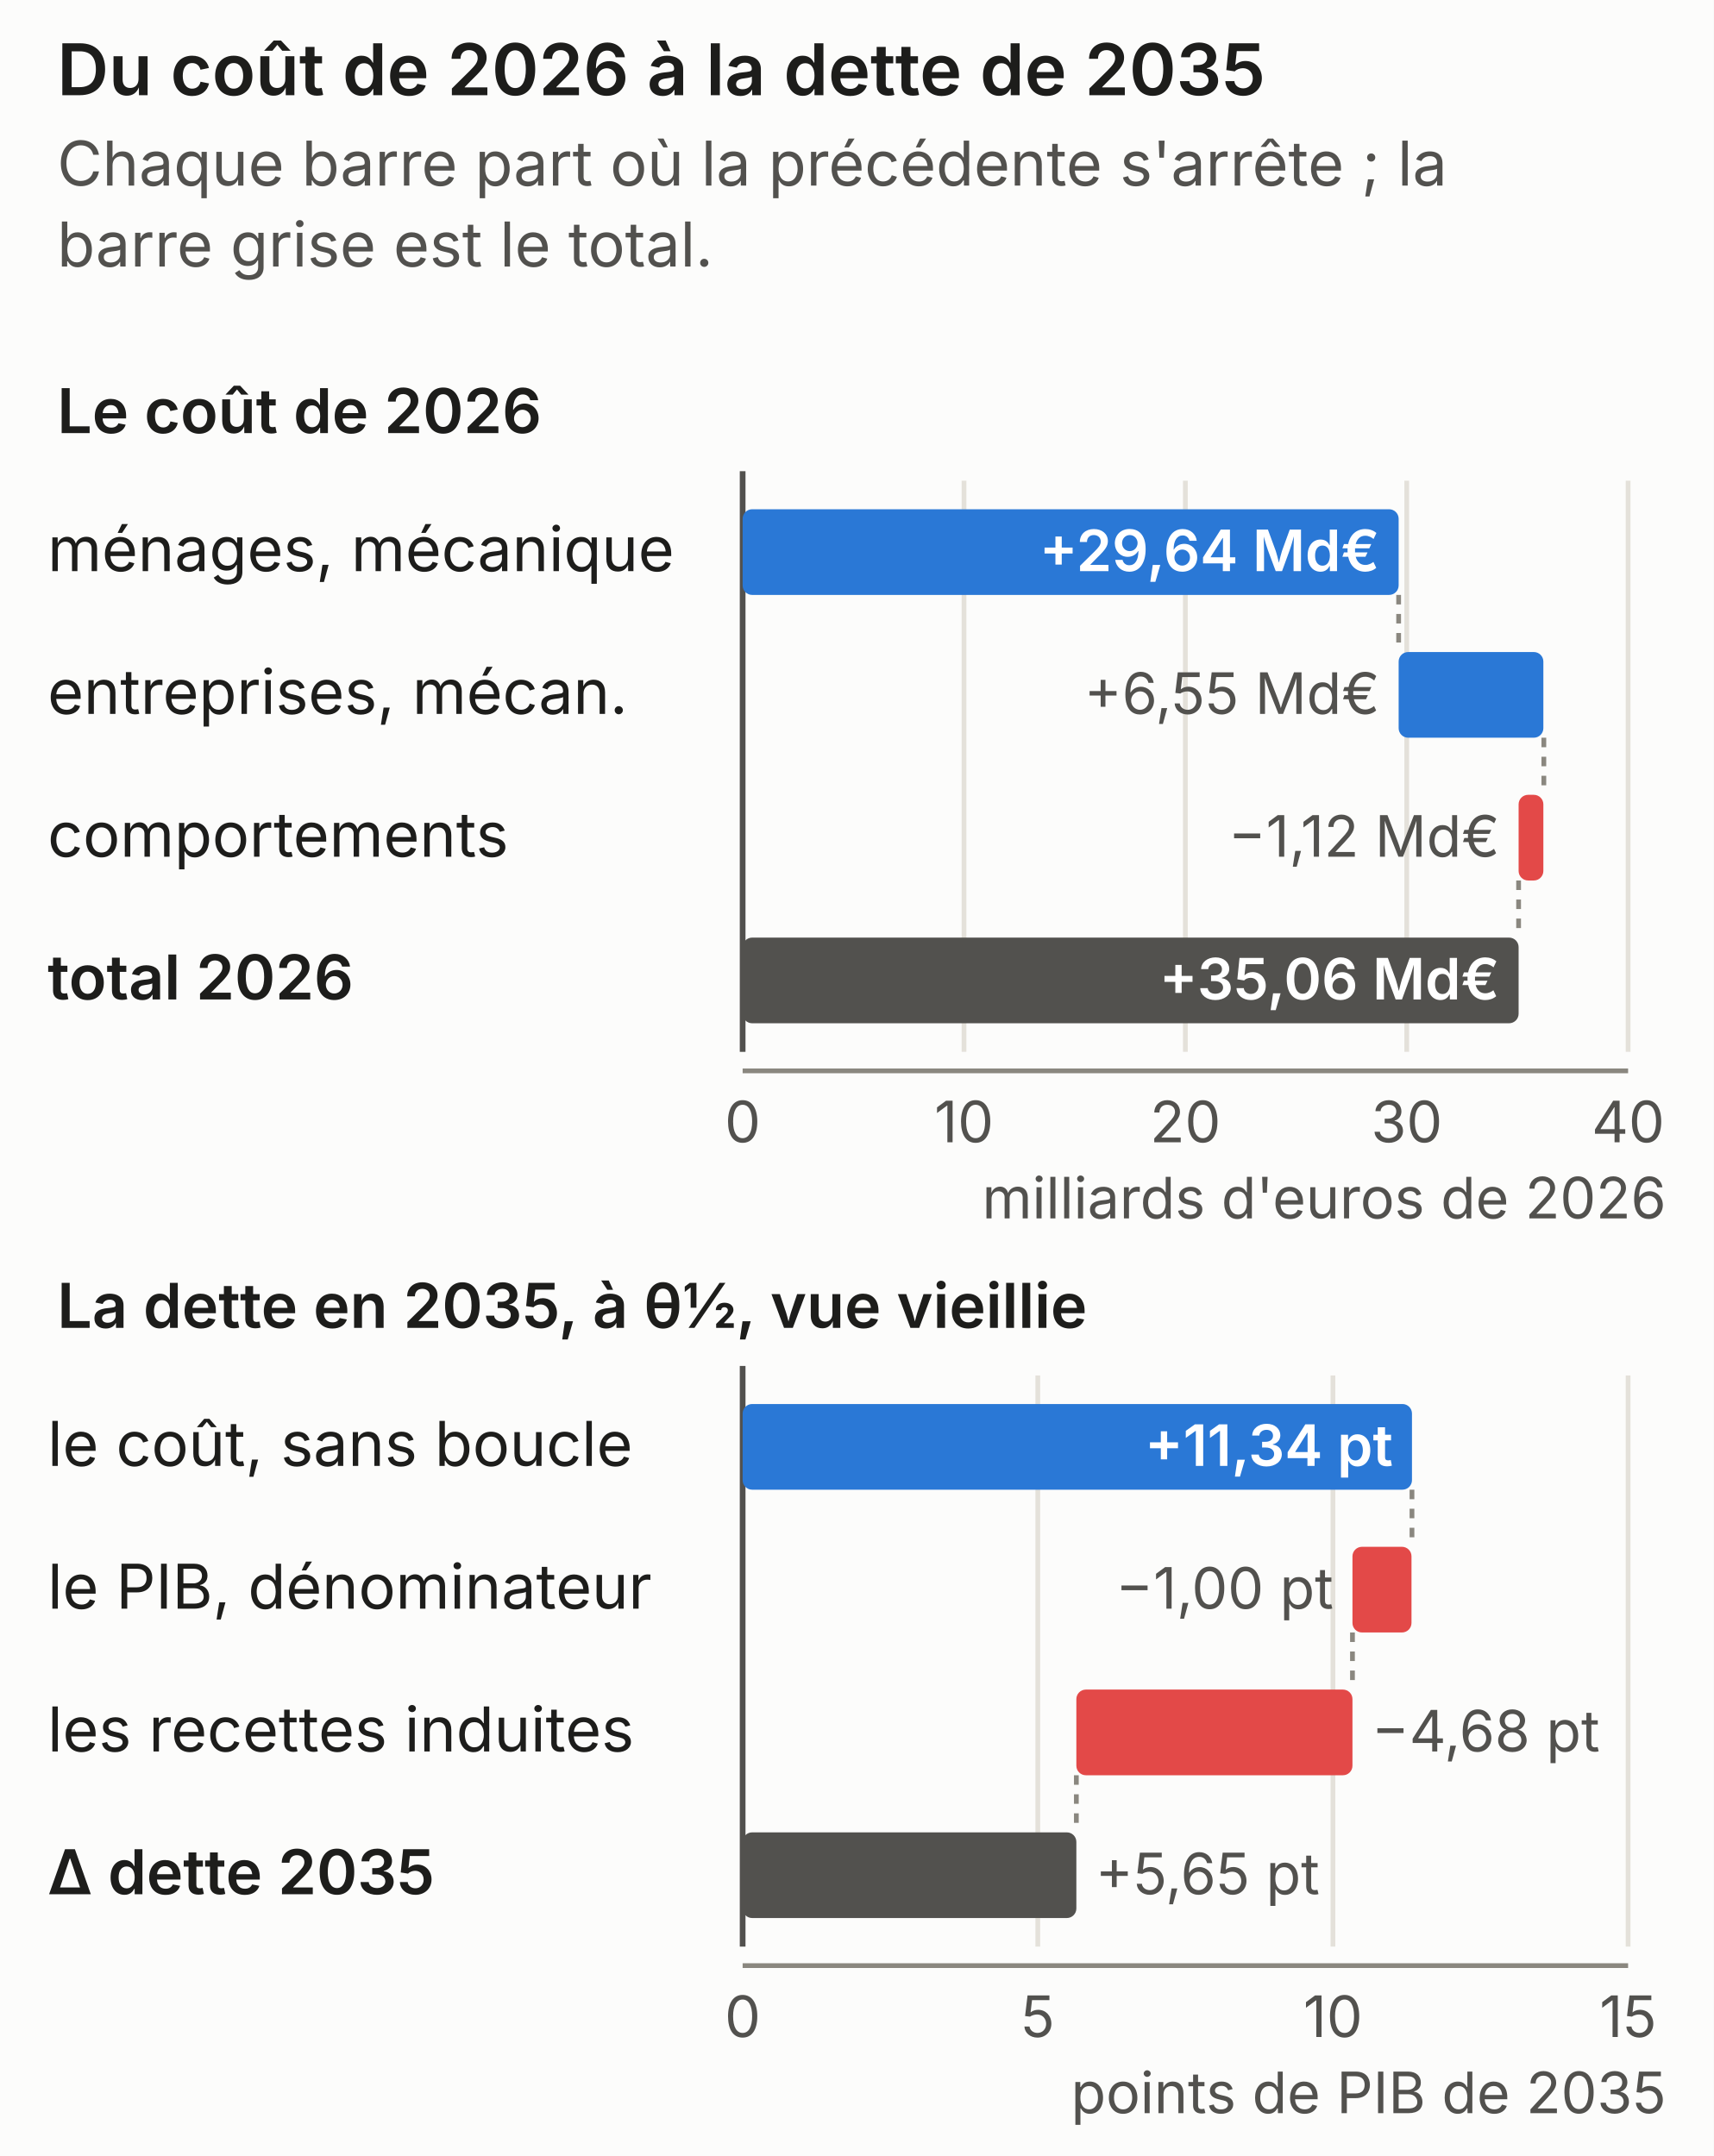
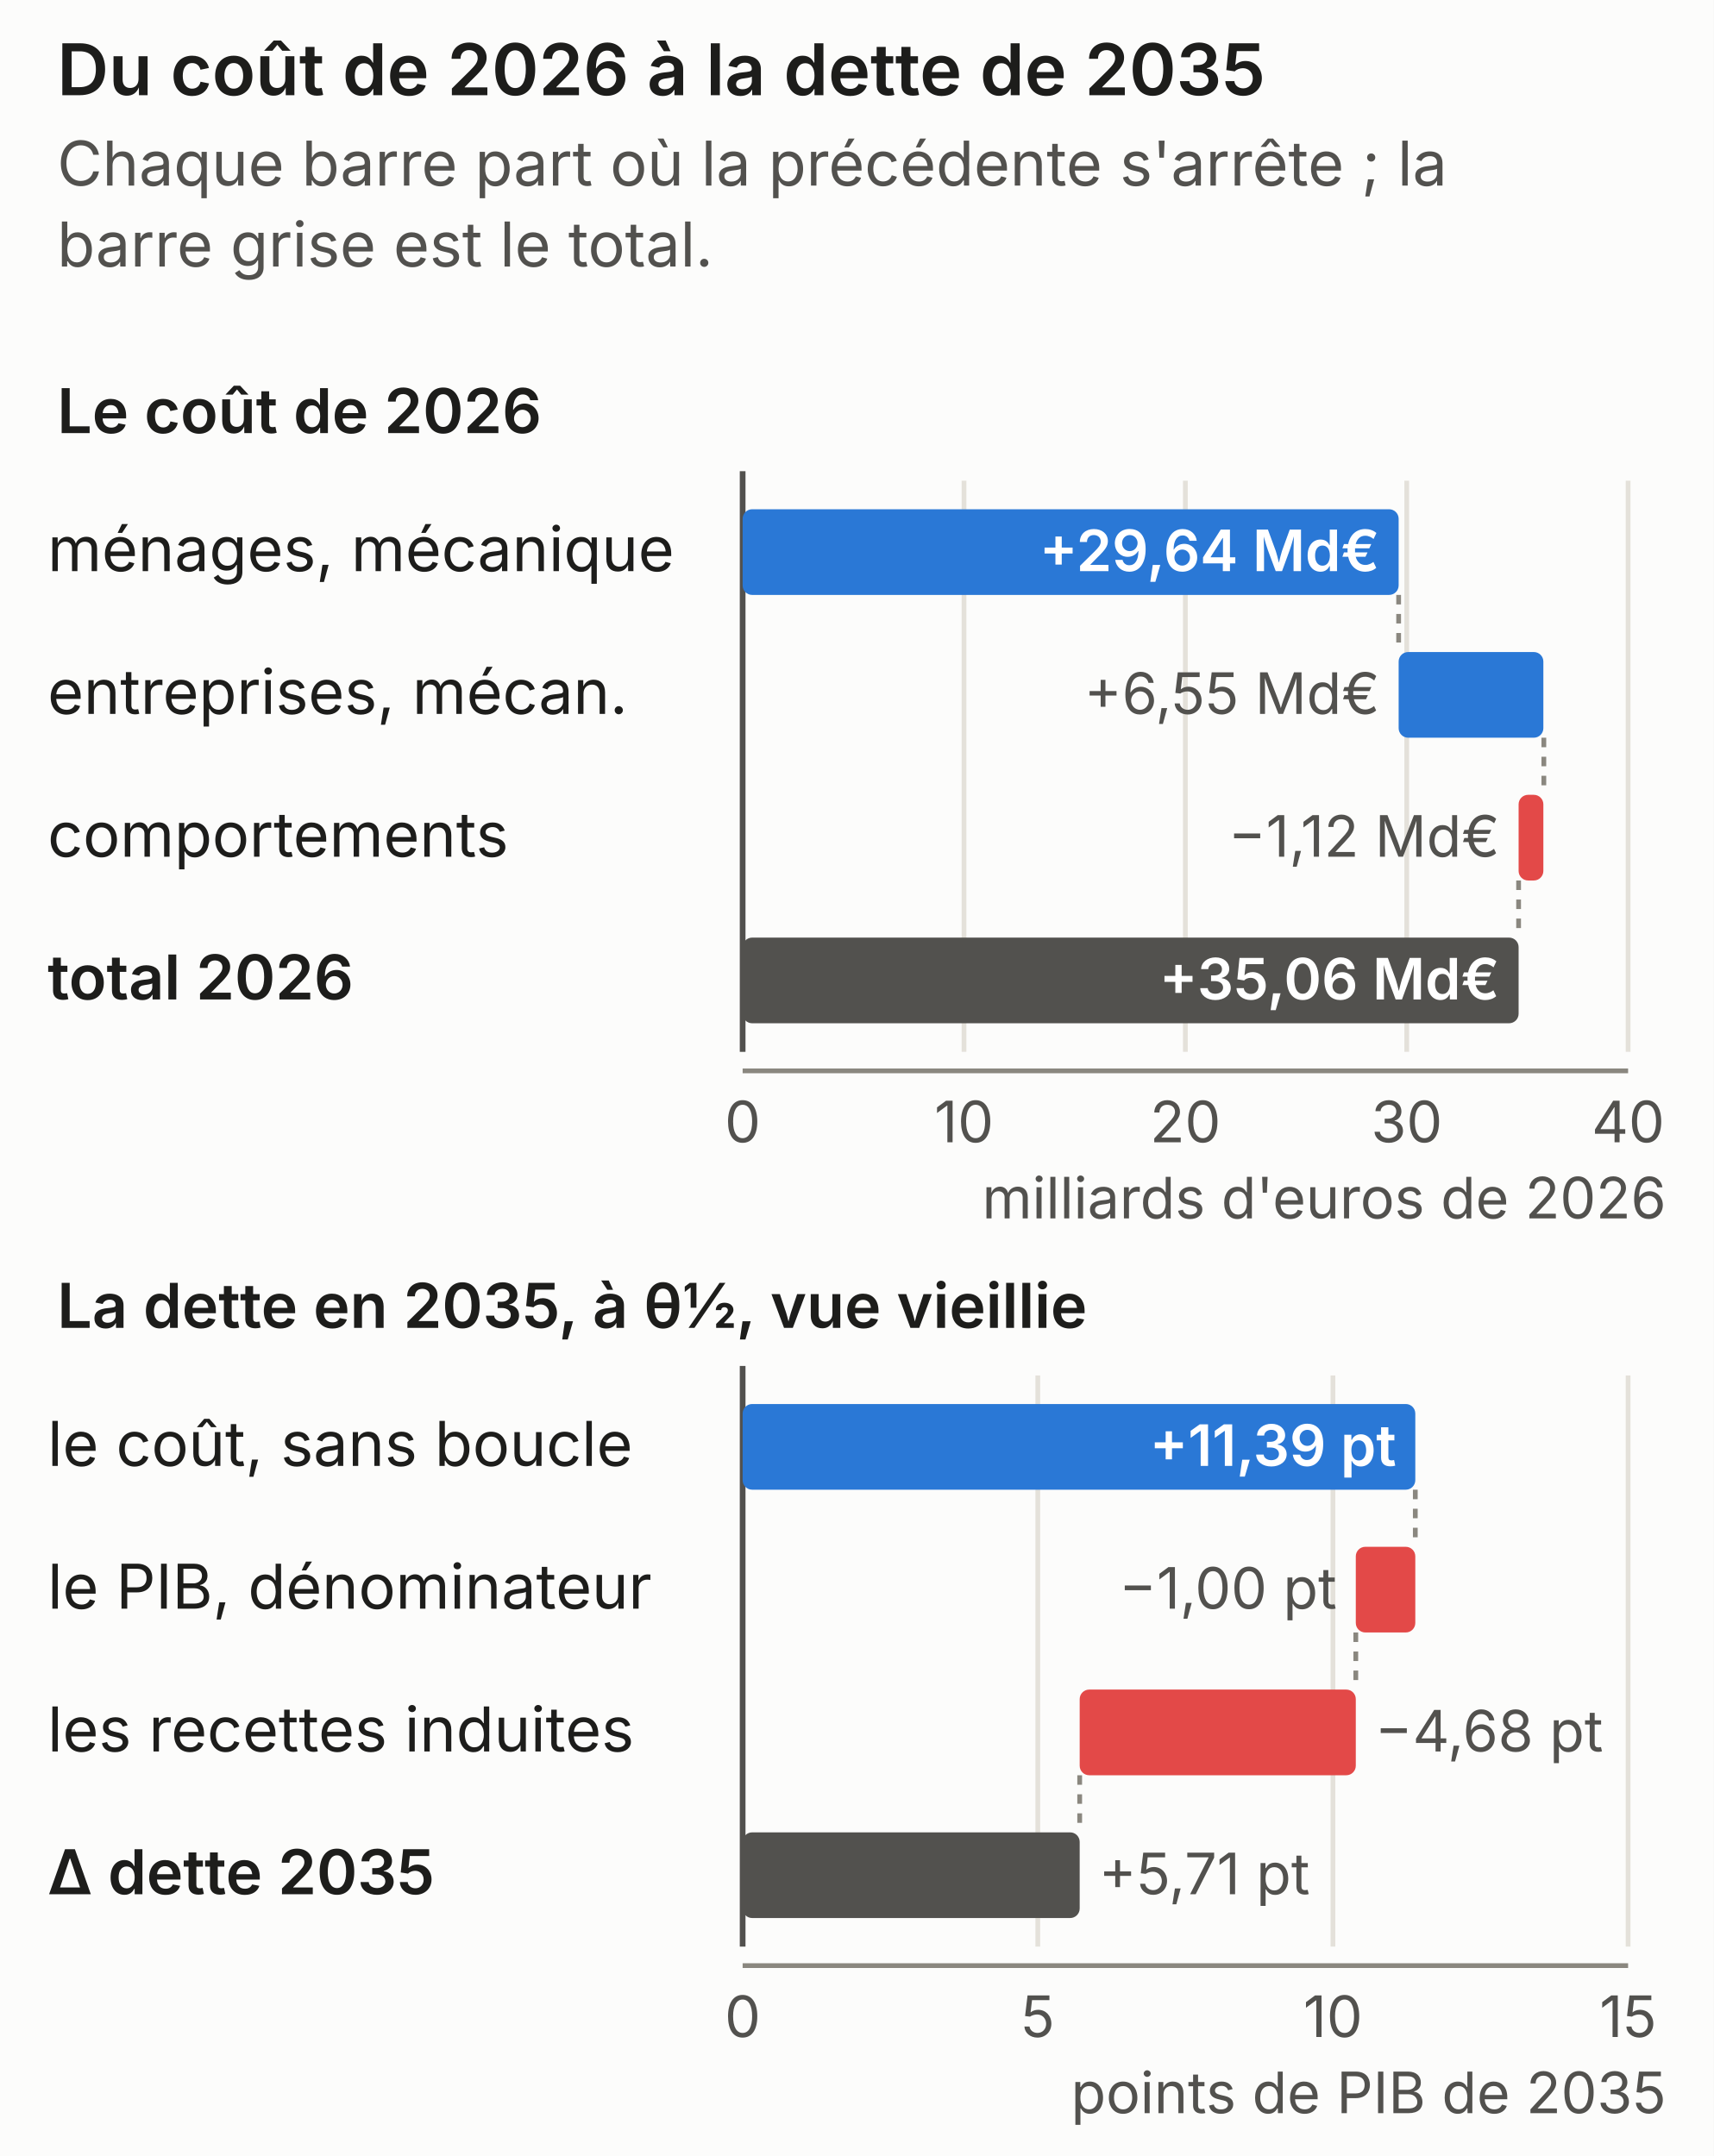
<svg xmlns="http://www.w3.org/2000/svg" viewBox="0 0 360 453" width="360" height="453" role="img" aria-labelledby="pres2027_lisnard_programme-cascade-t pres2027_lisnard_programme-cascade-d" font-size="13">
  <style>.g-fond{fill:#fcfcfb}.g-encre{fill:#1d1d1b}.g-doux{fill:#52514e}
.g-axe{stroke:#8a877f}.g-grille{stroke:#e4e1da}.g-zero{stroke:#52514e}
.g-s1{stroke:#2a78d6}.g-s2{stroke:#eb6834}.g-s3{stroke:#1baf7a}.g-s4{stroke:#6250d6}
.g-f1{fill:#2a78d6}.g-f2{fill:#eb6834}.g-f3{fill:#1baf7a}.g-f4{fill:#6250d6}
.g-bande{fill:#2a78d6;fill-opacity:.16}.g-plus{fill:#2a78d6}.g-moins{fill:#e34948}
.g-total{fill:#52514e}.g-lien{stroke:#8a877f}.g-sur{fill:#ffffff}
@media (prefers-color-scheme: dark){
.g-fond{fill:#1a1a19}.g-encre{fill:#ece9e2}.g-doux{fill:#c3c2b7}
.g-axe{stroke:#8f8b80}.g-grille{stroke:#33322f}.g-zero{stroke:#c3c2b7}
.g-s1{stroke:#3987e5}.g-s2{stroke:#d95926}.g-s3{stroke:#199e70}.g-s4{stroke:#9085e9}
.g-f1{fill:#3987e5}.g-f2{fill:#d95926}.g-f3{fill:#199e70}.g-f4{fill:#9085e9}
.g-bande{fill:#3987e5;fill-opacity:.24}.g-plus{fill:#3987e5}.g-moins{fill:#e66767}
.g-total{fill:#6b6862}.g-lien{stroke:#8f8b80}}
text{font-family:system-ui,-apple-system,"Segoe UI",sans-serif}</style>
  <rect class="g-fond" fill="#fcfcfb" x="0" y="0" width="360" height="453" />
  <text class="g-encre" fill="#1d1d1b" x="12" y="20" text-anchor="start" font-size="15" font-weight="600">Du coût de 2026 à la dette de 2035</text>
  <text class="g-doux" fill="#52514e" x="12" y="39" text-anchor="start">Chaque barre part où la précédente s'arrête ; la</text>
  <text class="g-doux" fill="#52514e" x="12" y="56" text-anchor="start">barre grise est le total.</text>
  <text class="g-encre" fill="#1d1d1b" x="12" y="91" text-anchor="start" font-weight="600">Le coût de 2026</text>
  <line class="g-grille" stroke="#e4e1da" stroke-width="1" x1="156" y1="101" x2="156" y2="221" />
  <line class="g-grille" stroke="#e4e1da" stroke-width="1" x1="202.5" y1="101" x2="202.5" y2="221" />
  <line class="g-grille" stroke="#e4e1da" stroke-width="1" x1="249" y1="101" x2="249" y2="221" />
  <line class="g-grille" stroke="#e4e1da" stroke-width="1" x1="295.5" y1="101" x2="295.5" y2="221" />
  <line class="g-grille" stroke="#e4e1da" stroke-width="1" x1="342" y1="101" x2="342" y2="221" />
  <line class="g-zero" stroke="#52514e" stroke-width="1.2" x1="156" y1="99" x2="156" y2="221" />
  <rect class="g-plus" fill="#2a78d6" x="156" y="107" width="137.8" height="18" rx="2" />
  <line class="g-lien" stroke="#8a877f" stroke-width="1" stroke-dasharray="2 2" x1="293.8" y1="125" x2="293.8" y2="137" />
  <text class="g-encre" fill="#1d1d1b" x="10" y="120" text-anchor="start">ménages, mécanique</text>
  <text class="g-sur" fill="#ffffff" x="289.8" y="120" text-anchor="end" font-size="12" font-weight="600">+29,64 Md€</text>
  <rect class="g-plus" fill="#2a78d6" x="293.8" y="137" width="30.4" height="18" rx="2" />
  <line class="g-lien" stroke="#8a877f" stroke-width="1" stroke-dasharray="2 2" x1="324.3" y1="155" x2="324.3" y2="167" />
  <text class="g-encre" fill="#1d1d1b" x="10" y="150" text-anchor="start">entreprises, mécan.</text>
  <text class="g-doux" fill="#52514e" x="289.8" y="150" text-anchor="end" font-size="12">+6,55 Md€</text>
  <rect class="g-moins" fill="#e34948" x="319" y="167" width="5.2" height="18" rx="2" />
  <line class="g-lien" stroke="#8a877f" stroke-width="1" stroke-dasharray="2 2" x1="319" y1="185" x2="319" y2="197" />
  <text class="g-encre" fill="#1d1d1b" x="10" y="180" text-anchor="start">comportements</text>
  <text class="g-doux" fill="#52514e" x="315" y="180" text-anchor="end" font-size="12">−1,12 Md€</text>
  <rect class="g-total" fill="#52514e" x="156" y="197" width="163" height="18" rx="2" />
  <text class="g-encre" fill="#1d1d1b" x="10" y="210" text-anchor="start" font-weight="600">total 2026</text>
  <text class="g-sur" fill="#ffffff" x="315" y="210" text-anchor="end" font-size="12" font-weight="600">+35,06 Md€</text>
  <line class="g-axe" stroke="#8a877f" stroke-width="1" x1="156" y1="225" x2="342" y2="225" />
  <text class="g-doux" fill="#52514e" x="156" y="240" text-anchor="middle" font-size="12">0</text>
  <text class="g-doux" fill="#52514e" x="202.5" y="240" text-anchor="middle" font-size="12">10</text>
  <text class="g-doux" fill="#52514e" x="249" y="240" text-anchor="middle" font-size="12">20</text>
  <text class="g-doux" fill="#52514e" x="295.5" y="240" text-anchor="middle" font-size="12">30</text>
  <text class="g-doux" fill="#52514e" x="342" y="240" text-anchor="middle" font-size="12">40</text>
  <text class="g-doux" fill="#52514e" x="350" y="256" text-anchor="end" font-size="12">milliards d'euros de 2026</text>
  <text class="g-encre" fill="#1d1d1b" x="12" y="279" text-anchor="start" font-weight="600">La dette en 2035, à θ½, vue vieillie</text>
  <line class="g-grille" stroke="#e4e1da" stroke-width="1" x1="156" y1="289" x2="156" y2="409" />
  <line class="g-grille" stroke="#e4e1da" stroke-width="1" x1="218" y1="289" x2="218" y2="409" />
  <line class="g-grille" stroke="#e4e1da" stroke-width="1" x1="280" y1="289" x2="280" y2="409" />
  <line class="g-grille" stroke="#e4e1da" stroke-width="1" x1="342" y1="289" x2="342" y2="409" />
  <line class="g-zero" stroke="#52514e" stroke-width="1.2" x1="156" y1="287" x2="156" y2="409" />
-   <rect class="g-plus" fill="#2a78d6" x="156" y="295" width="140.6" height="18" rx="2" />
-   <line class="g-lien" stroke="#8a877f" stroke-width="1" stroke-dasharray="2 2" x1="296.6" y1="313" x2="296.6" y2="325" />
+   <rect class="g-plus" fill="#2a78d6" x="156" y="295" width="141.3" height="18" rx="2" />
+   <line class="g-lien" stroke="#8a877f" stroke-width="1" stroke-dasharray="2 2" x1="297.3" y1="313" x2="297.3" y2="325" />
  <text class="g-encre" fill="#1d1d1b" x="10" y="308" text-anchor="start">le coût, sans boucle</text>
-   <text class="g-sur" fill="#ffffff" x="292.6" y="308" text-anchor="end" font-size="12" font-weight="600">+11,34 pt</text>
-   <rect class="g-moins" fill="#e34948" x="284.1" y="325" width="12.4" height="18" rx="2" />
-   <line class="g-lien" stroke="#8a877f" stroke-width="1" stroke-dasharray="2 2" x1="284.1" y1="343" x2="284.1" y2="355" />
+   <text class="g-sur" fill="#ffffff" x="293.3" y="308" text-anchor="end" font-size="12" font-weight="600">+11,39 pt</text>
+   <rect class="g-moins" fill="#e34948" x="284.8" y="325" width="12.5" height="18" rx="2" />
+   <line class="g-lien" stroke="#8a877f" stroke-width="1" stroke-dasharray="2 2" x1="284.8" y1="343" x2="284.8" y2="355" />
  <text class="g-encre" fill="#1d1d1b" x="10" y="338" text-anchor="start">le PIB, dénominateur</text>
-   <text class="g-doux" fill="#52514e" x="280.1" y="338" text-anchor="end" font-size="12">−1,00 pt</text>
-   <rect class="g-moins" fill="#e34948" x="226.1" y="355" width="58" height="18" rx="2" />
-   <line class="g-lien" stroke="#8a877f" stroke-width="1" stroke-dasharray="2 2" x1="226.1" y1="373" x2="226.1" y2="385" />
+   <text class="g-doux" fill="#52514e" x="280.8" y="338" text-anchor="end" font-size="12">−1,00 pt</text>
+   <rect class="g-moins" fill="#e34948" x="226.8" y="355" width="58" height="18" rx="2" />
+   <line class="g-lien" stroke="#8a877f" stroke-width="1" stroke-dasharray="2 2" x1="226.8" y1="373" x2="226.8" y2="385" />
  <text class="g-encre" fill="#1d1d1b" x="10" y="368" text-anchor="start">les recettes induites</text>
-   <text class="g-doux" fill="#52514e" x="288.1" y="368" text-anchor="start" font-size="12">−4,68 pt</text>
-   <rect class="g-total" fill="#52514e" x="156" y="385" width="70.1" height="18" rx="2" />
+   <text class="g-doux" fill="#52514e" x="288.8" y="368" text-anchor="start" font-size="12">−4,68 pt</text>
+   <rect class="g-total" fill="#52514e" x="156" y="385" width="70.8" height="18" rx="2" />
  <text class="g-encre" fill="#1d1d1b" x="10" y="398" text-anchor="start" font-weight="600">Δ dette 2035</text>
-   <text class="g-doux" fill="#52514e" x="230.1" y="398" text-anchor="start" font-size="12">+5,65 pt</text>
+   <text class="g-doux" fill="#52514e" x="230.8" y="398" text-anchor="start" font-size="12">+5,71 pt</text>
  <line class="g-axe" stroke="#8a877f" stroke-width="1" x1="156" y1="413" x2="342" y2="413" />
  <text class="g-doux" fill="#52514e" x="156" y="428" text-anchor="middle" font-size="12">0</text>
  <text class="g-doux" fill="#52514e" x="218" y="428" text-anchor="middle" font-size="12">5</text>
  <text class="g-doux" fill="#52514e" x="280" y="428" text-anchor="middle" font-size="12">10</text>
  <text class="g-doux" fill="#52514e" x="342" y="428" text-anchor="middle" font-size="12">15</text>
  <text class="g-doux" fill="#52514e" x="350" y="444" text-anchor="end" font-size="12">points de PIB de 2035</text>
</svg>
